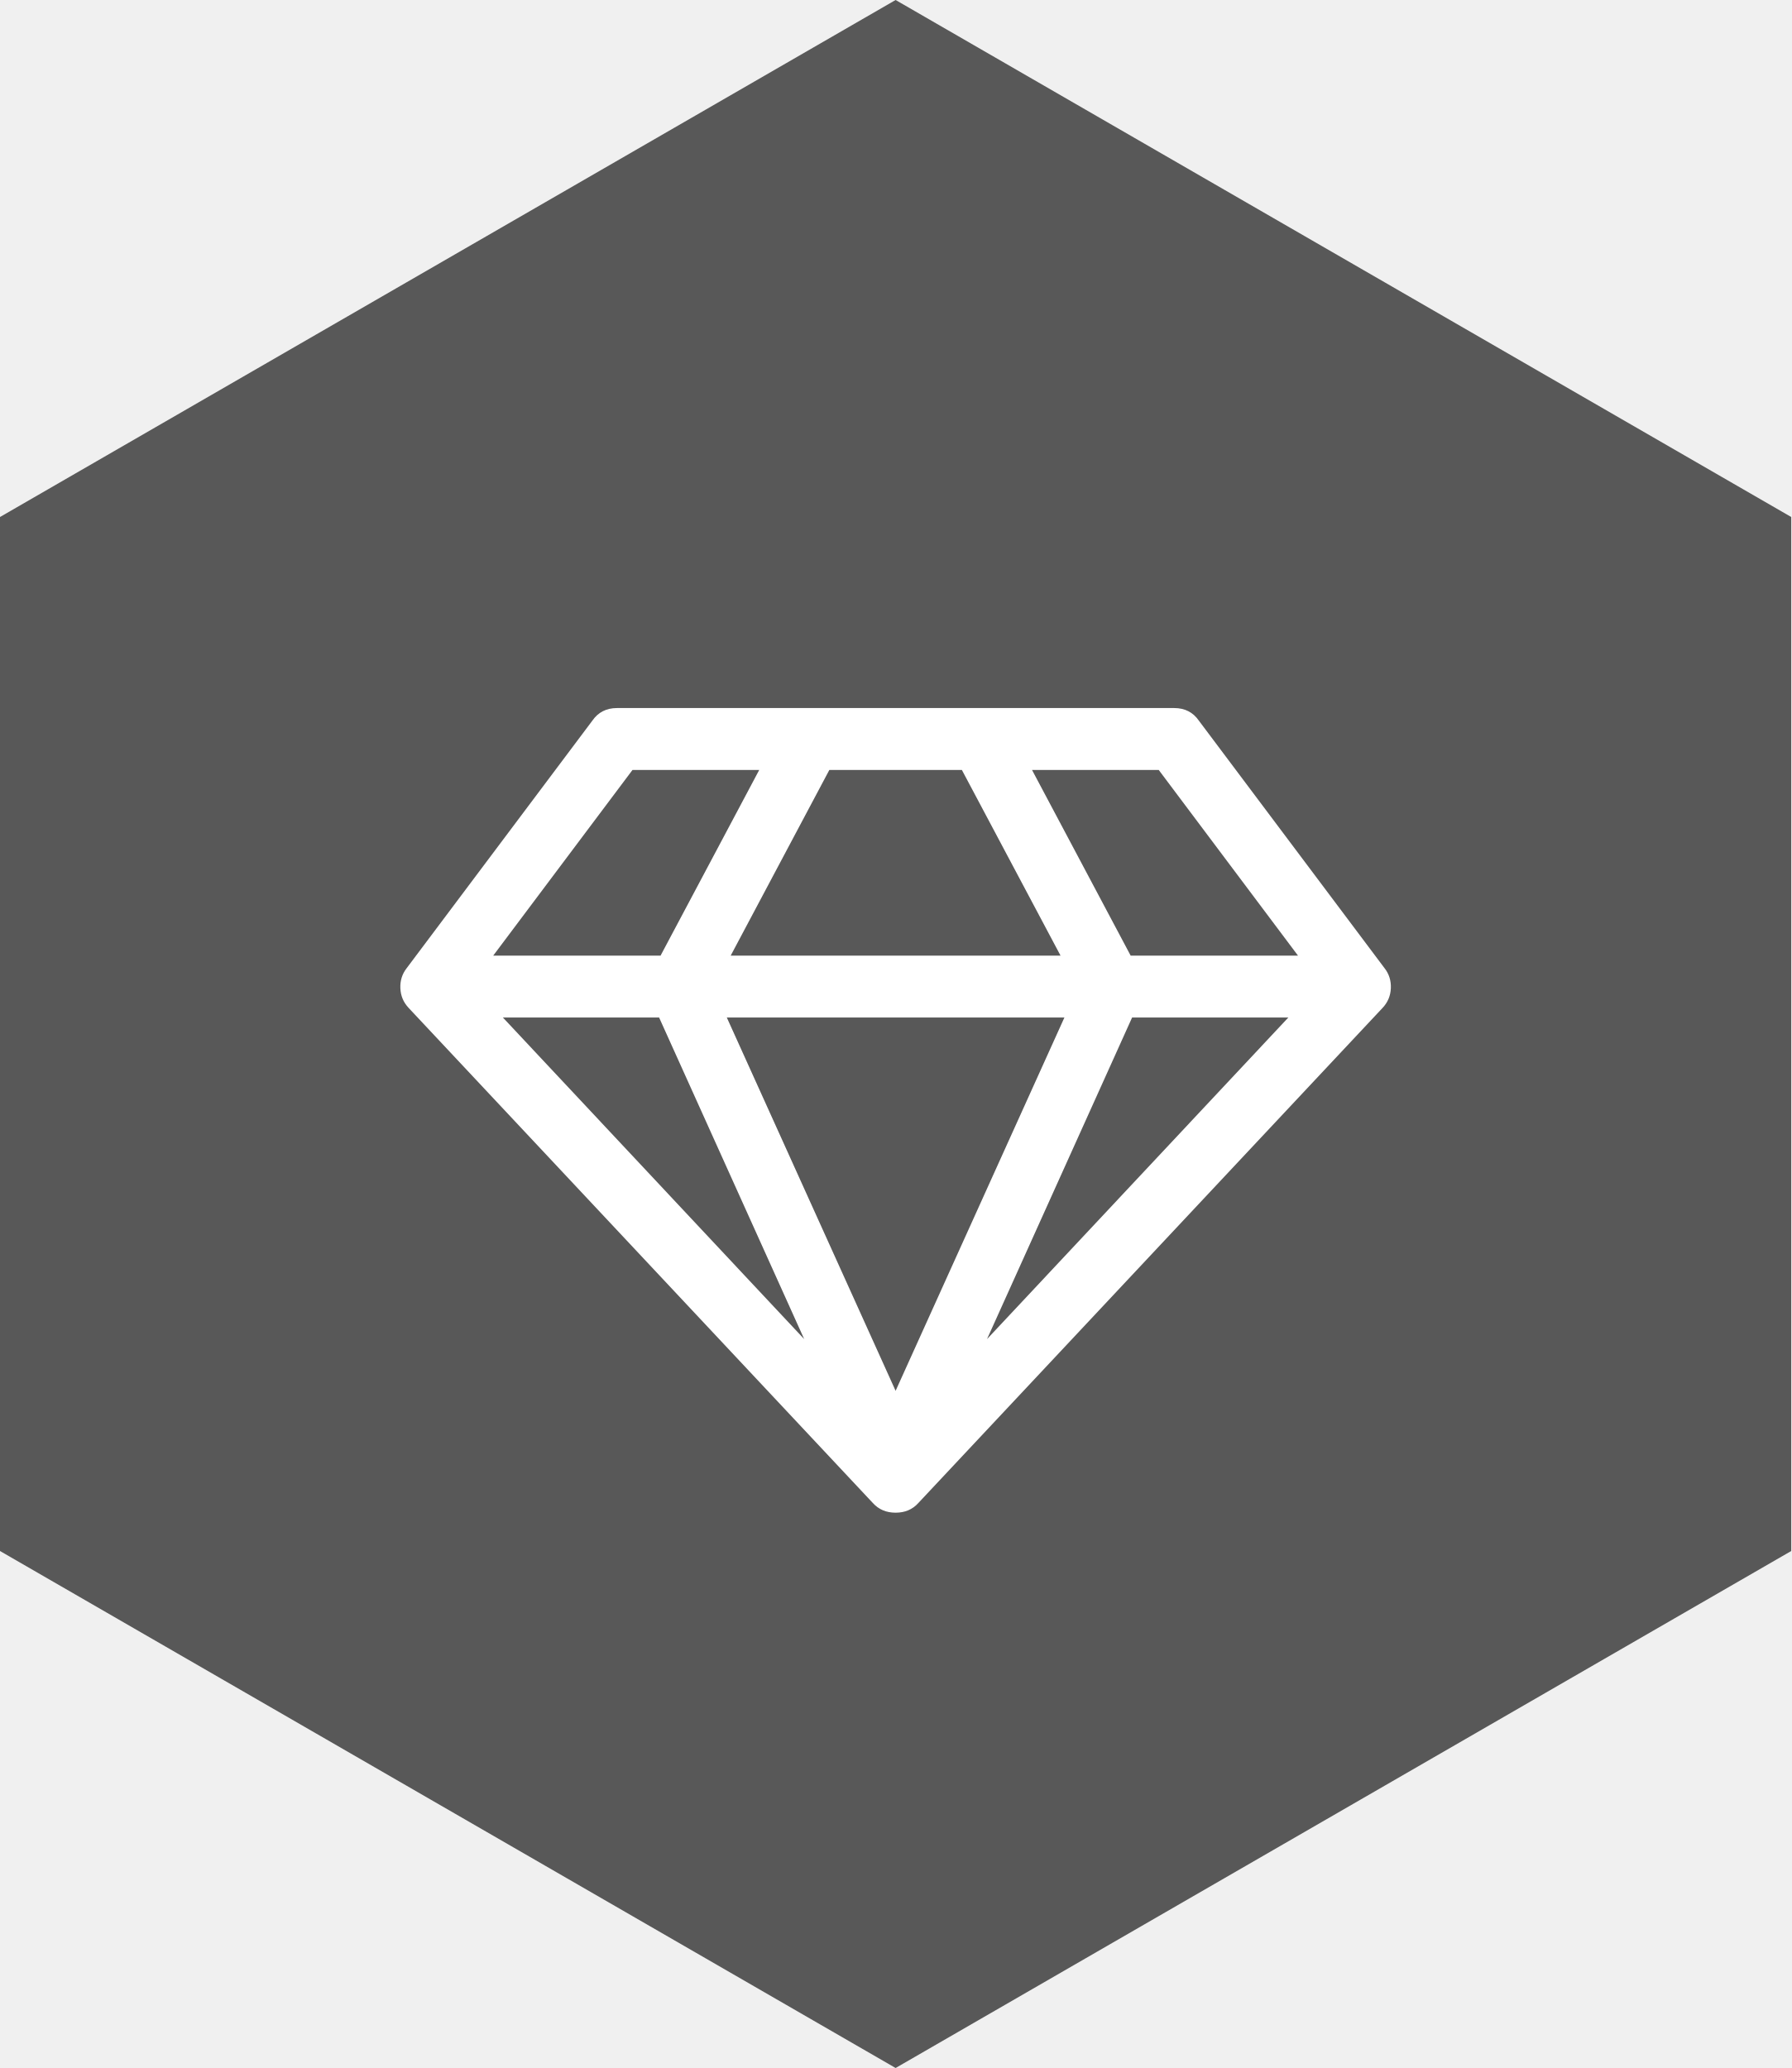
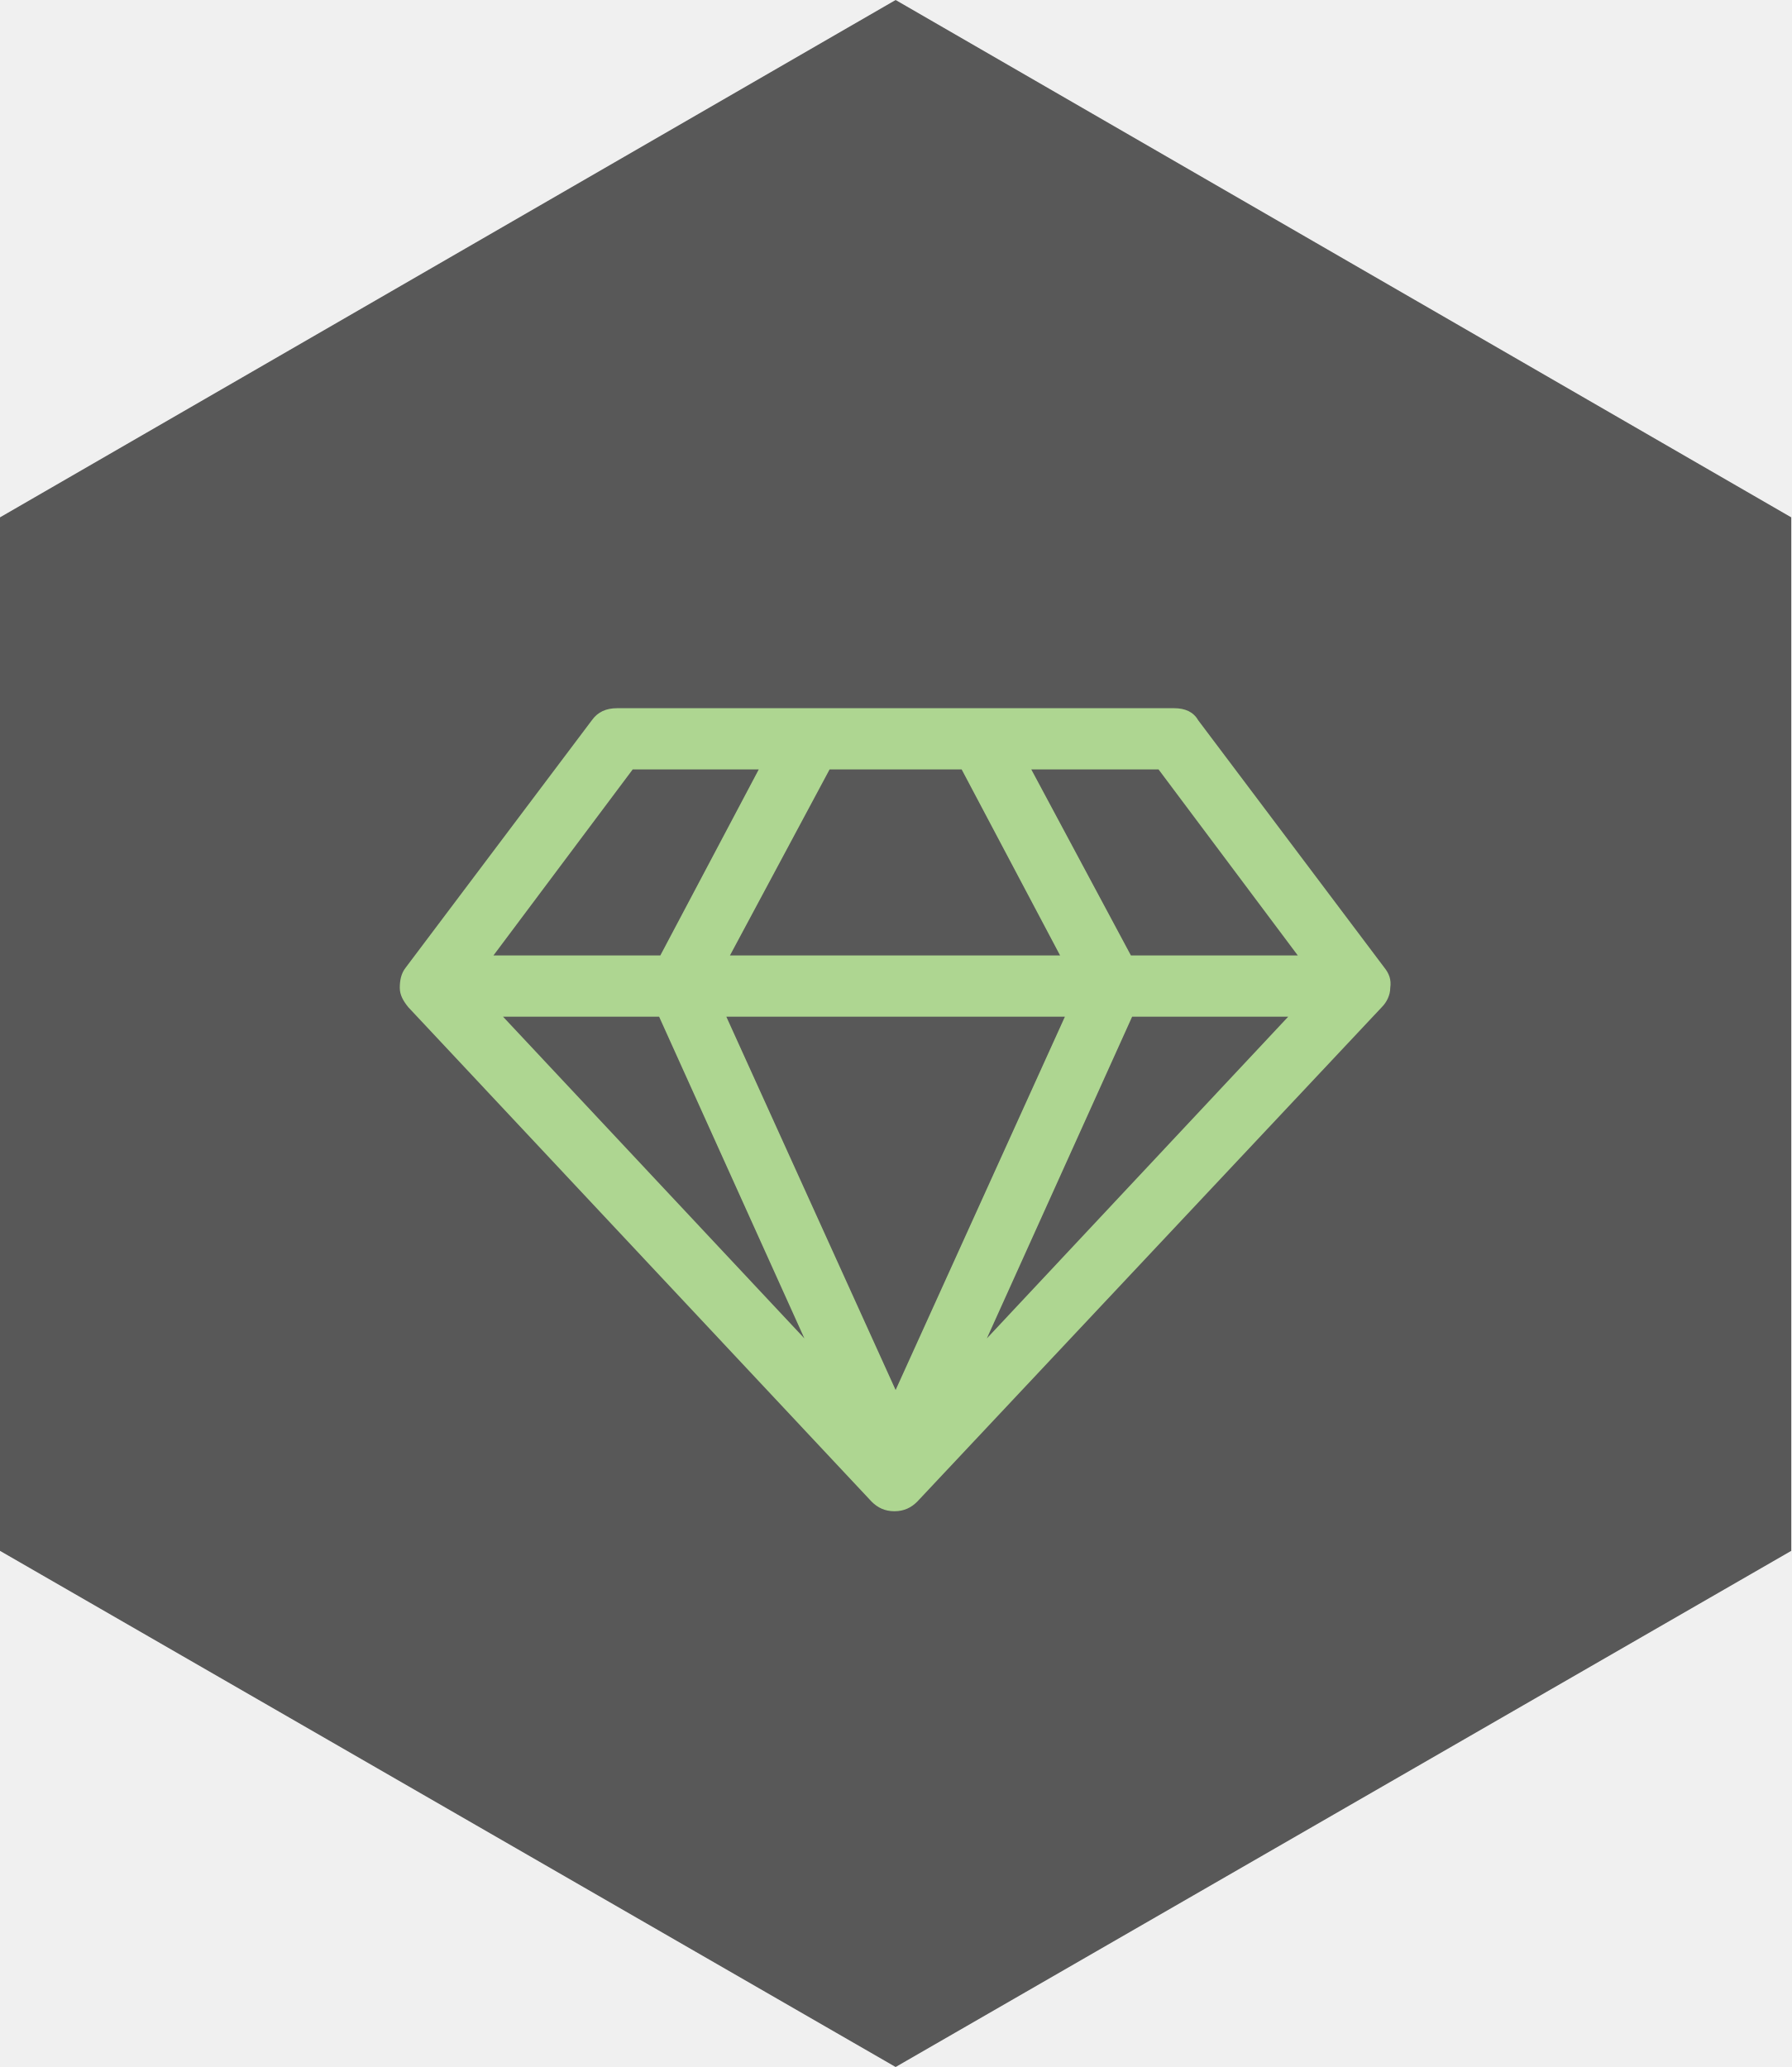
- <svg xmlns="http://www.w3.org/2000/svg" version="1.1" id="Layer_1" x="0px" y="0px" width="149.167px" height="172.243px" viewBox="0 0 149.167 172.243" enable-background="new 0 0 149.167 172.243" xml:space="preserve">
-   <polygon fill="#585858" points="149.167,129.183 74.583,172.243 0,129.183 0,43.061 74.583,0 149.167,43.061 " />
-   <path fill="#FFFFFF" d="M41.88,84.75l25.09,26.783L54.889,84.75H41.88z M74.583,115.841L88.64,84.75H60.527L74.583,115.841z   M55.009,79.594l8.217-15.466H52.673l-11.6,15.466H55.009z M82.196,111.533l25.091-26.783h-13.01L82.196,111.533z M60.849,79.594  h27.469l-8.217-15.466H69.065L60.849,79.594z M94.157,79.594h13.936L96.494,64.128H85.942L94.157,79.594z M99.835,60.02  l15.467,20.621c0.376,0.483,0.55,1.04,0.523,1.671c-0.027,0.632-0.257,1.174-0.686,1.632l-38.664,41.243  c-0.483,0.536-1.113,0.804-1.893,0.804c-0.778,0-1.408-0.268-1.892-0.804L34.026,83.944c-0.429-0.457-0.658-1-0.685-1.632  c-0.027-0.631,0.147-1.188,0.523-1.671L49.331,60.02c0.484-0.699,1.168-1.047,2.054-1.047h46.398  C98.667,58.973,99.353,59.322,99.835,60.02z" />
+ <svg xmlns="http://www.w3.org/2000/svg" version="1.1" id="Layer_1" x="0px" y="0px" viewBox="0 0 149.2 172.2" style="enable-background:new 0 0 149.2 172.2;" xml:space="preserve">
+   <style type="text/css">
+ 	.st0{fill:#585858;}
+ 	.st1{fill:#AED691;}
+ </style>
+   <polygon class="st0" points="149.2,129.2 74.6,172.2 0,129.2 0,43.1 74.6,0 149.2,43.1 " />
+   <path class="st1" d="M41.9,84.7L67,111.5L54.9,84.7H41.9z M74.6,115.8l14.1-31.1H60.5L74.6,115.8z M55,79.6l8.2-15.5H52.7L41.1,79.6  C41.1,79.6,55,79.6,55,79.6z M82.2,111.5l25.1-26.8h-13L82.2,111.5z M60.8,79.6h27.5l-8.2-15.5h-11L60.8,79.6z M94.2,79.6h13.9  L96.5,64.1H85.9L94.2,79.6z M99.8,60l15.5,20.6c0.4,0.5,0.6,1,0.5,1.7c0,0.6-0.3,1.2-0.7,1.6l-38.7,41.2c-0.5,0.5-1.1,0.8-1.9,0.8  c-0.8,0-1.4-0.3-1.9-0.8L34,83.9c-0.4-0.5-0.7-1-0.7-1.6c0-0.6,0.1-1.2,0.5-1.7L49.3,60c0.5-0.7,1.2-1,2.1-1h46.4  C98.7,59,99.4,59.3,99.8,60z" />
</svg>
